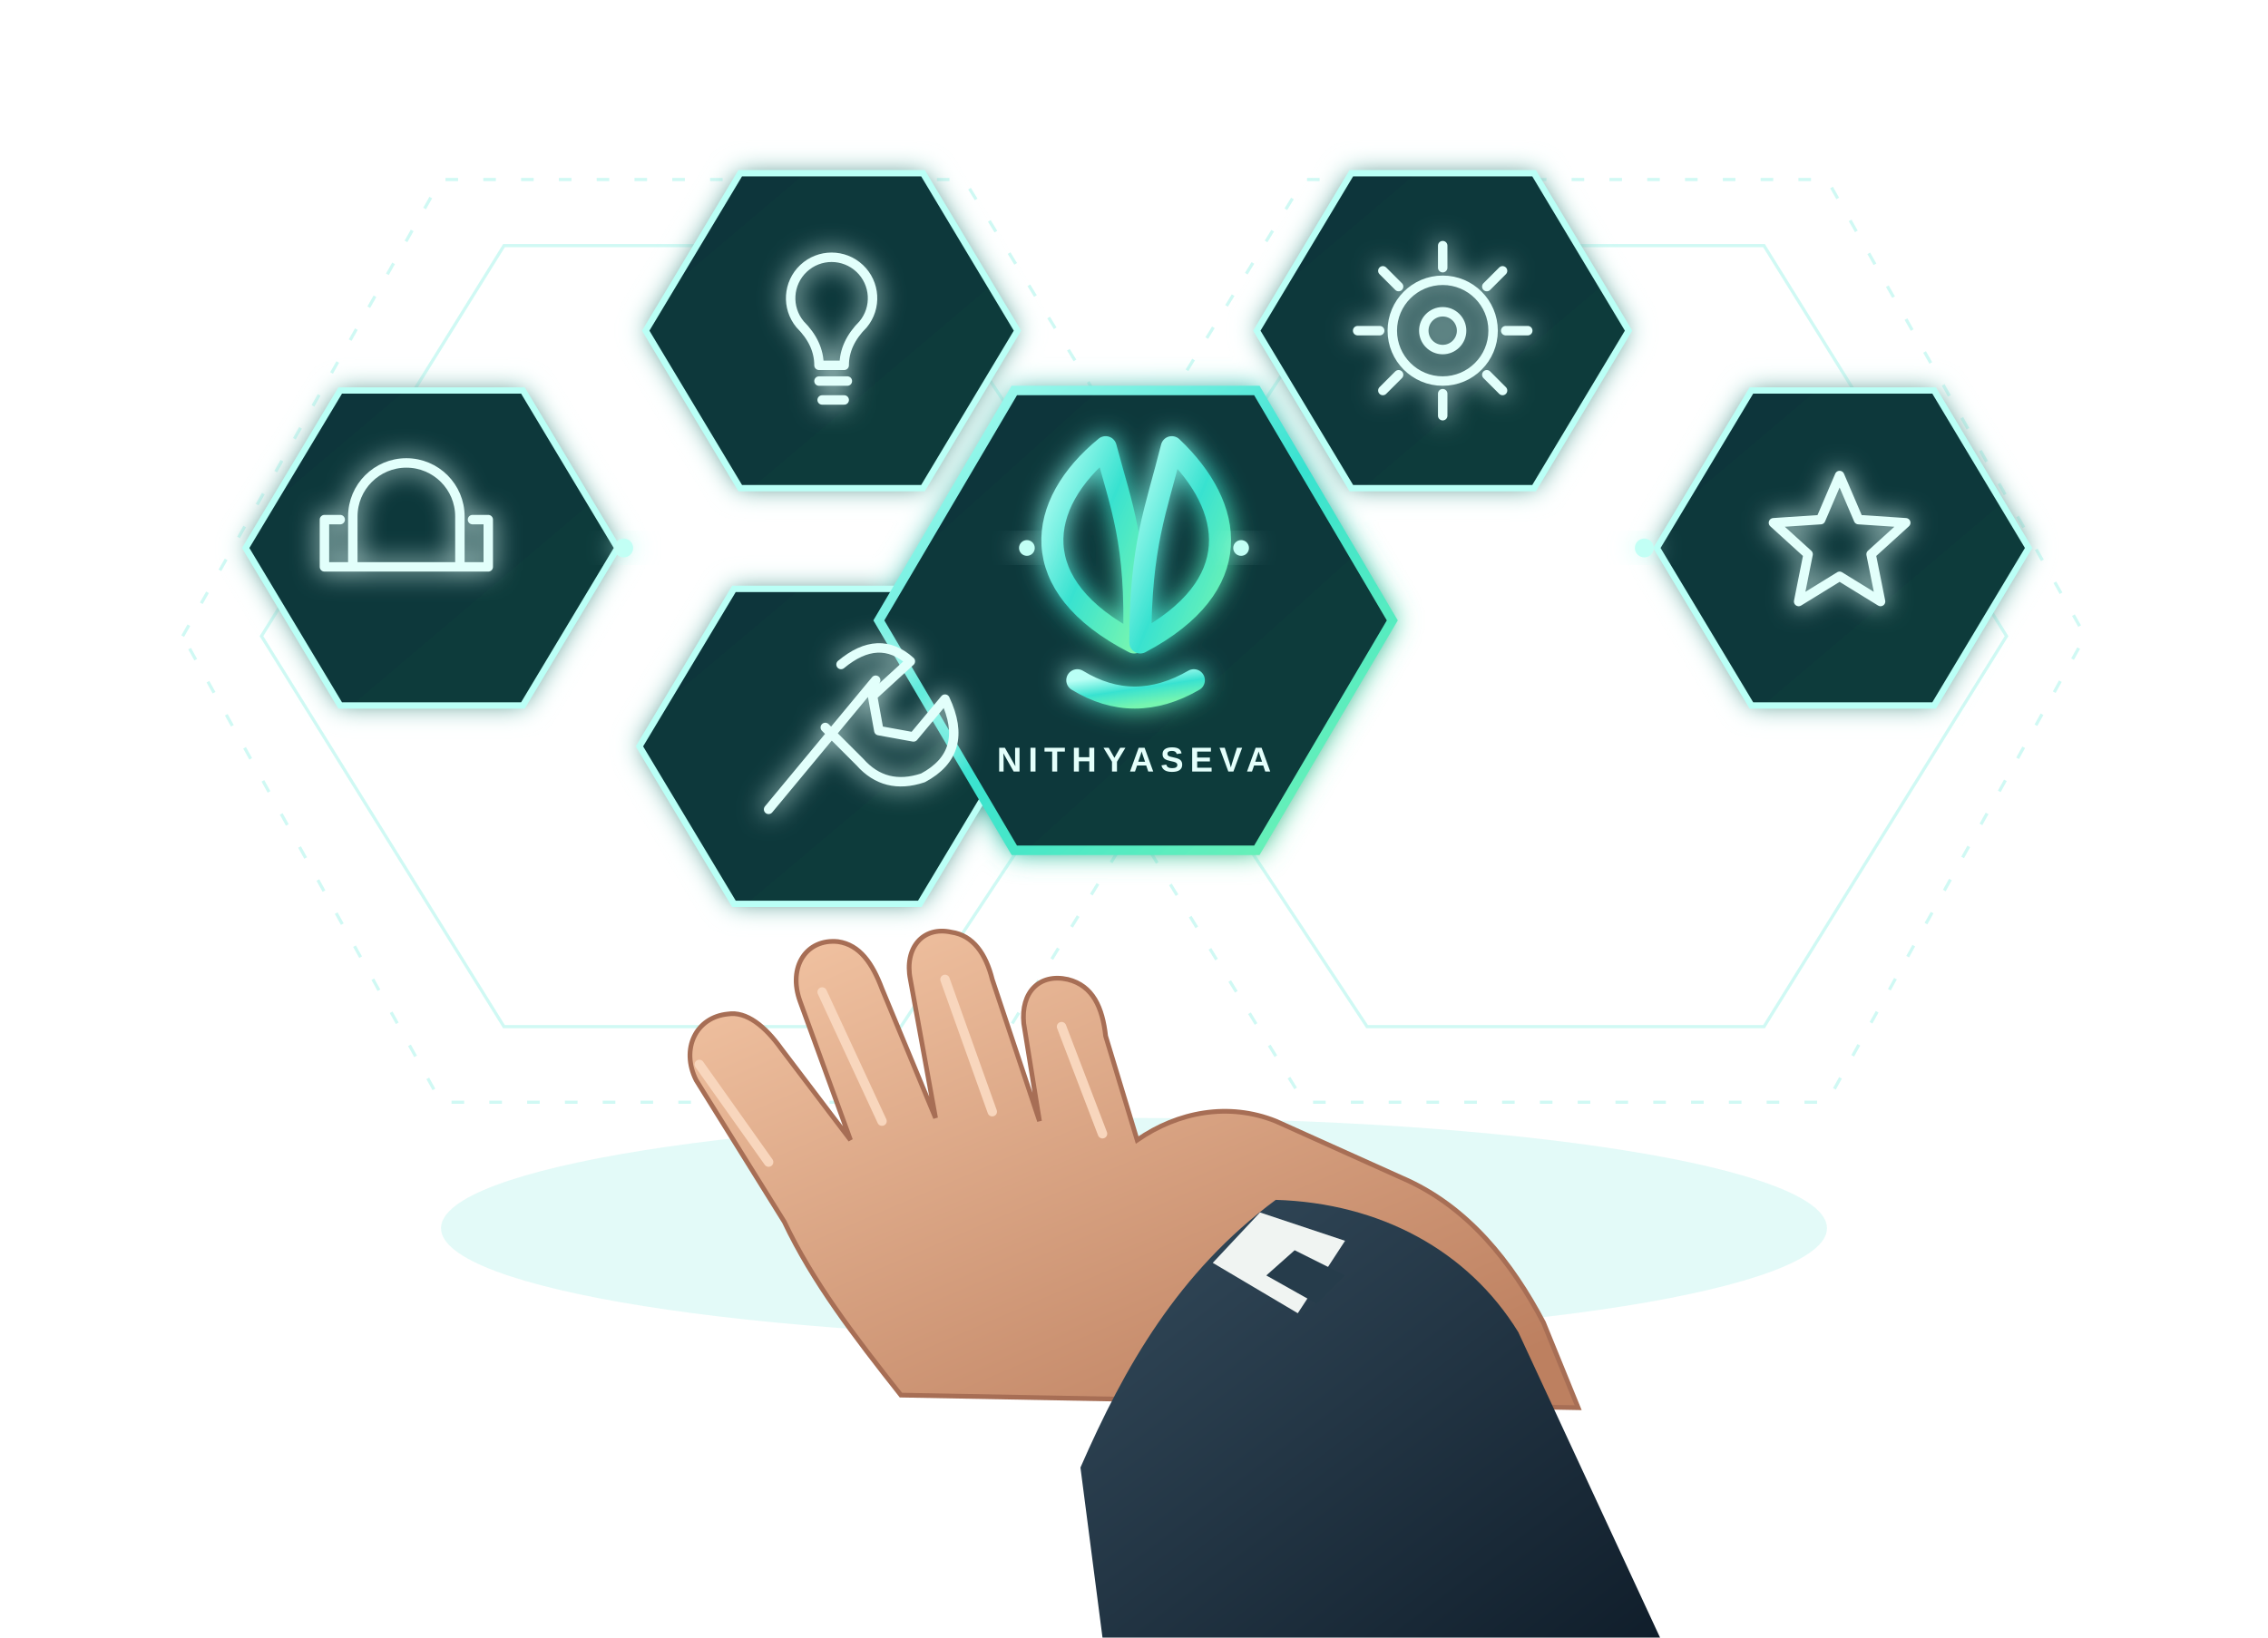
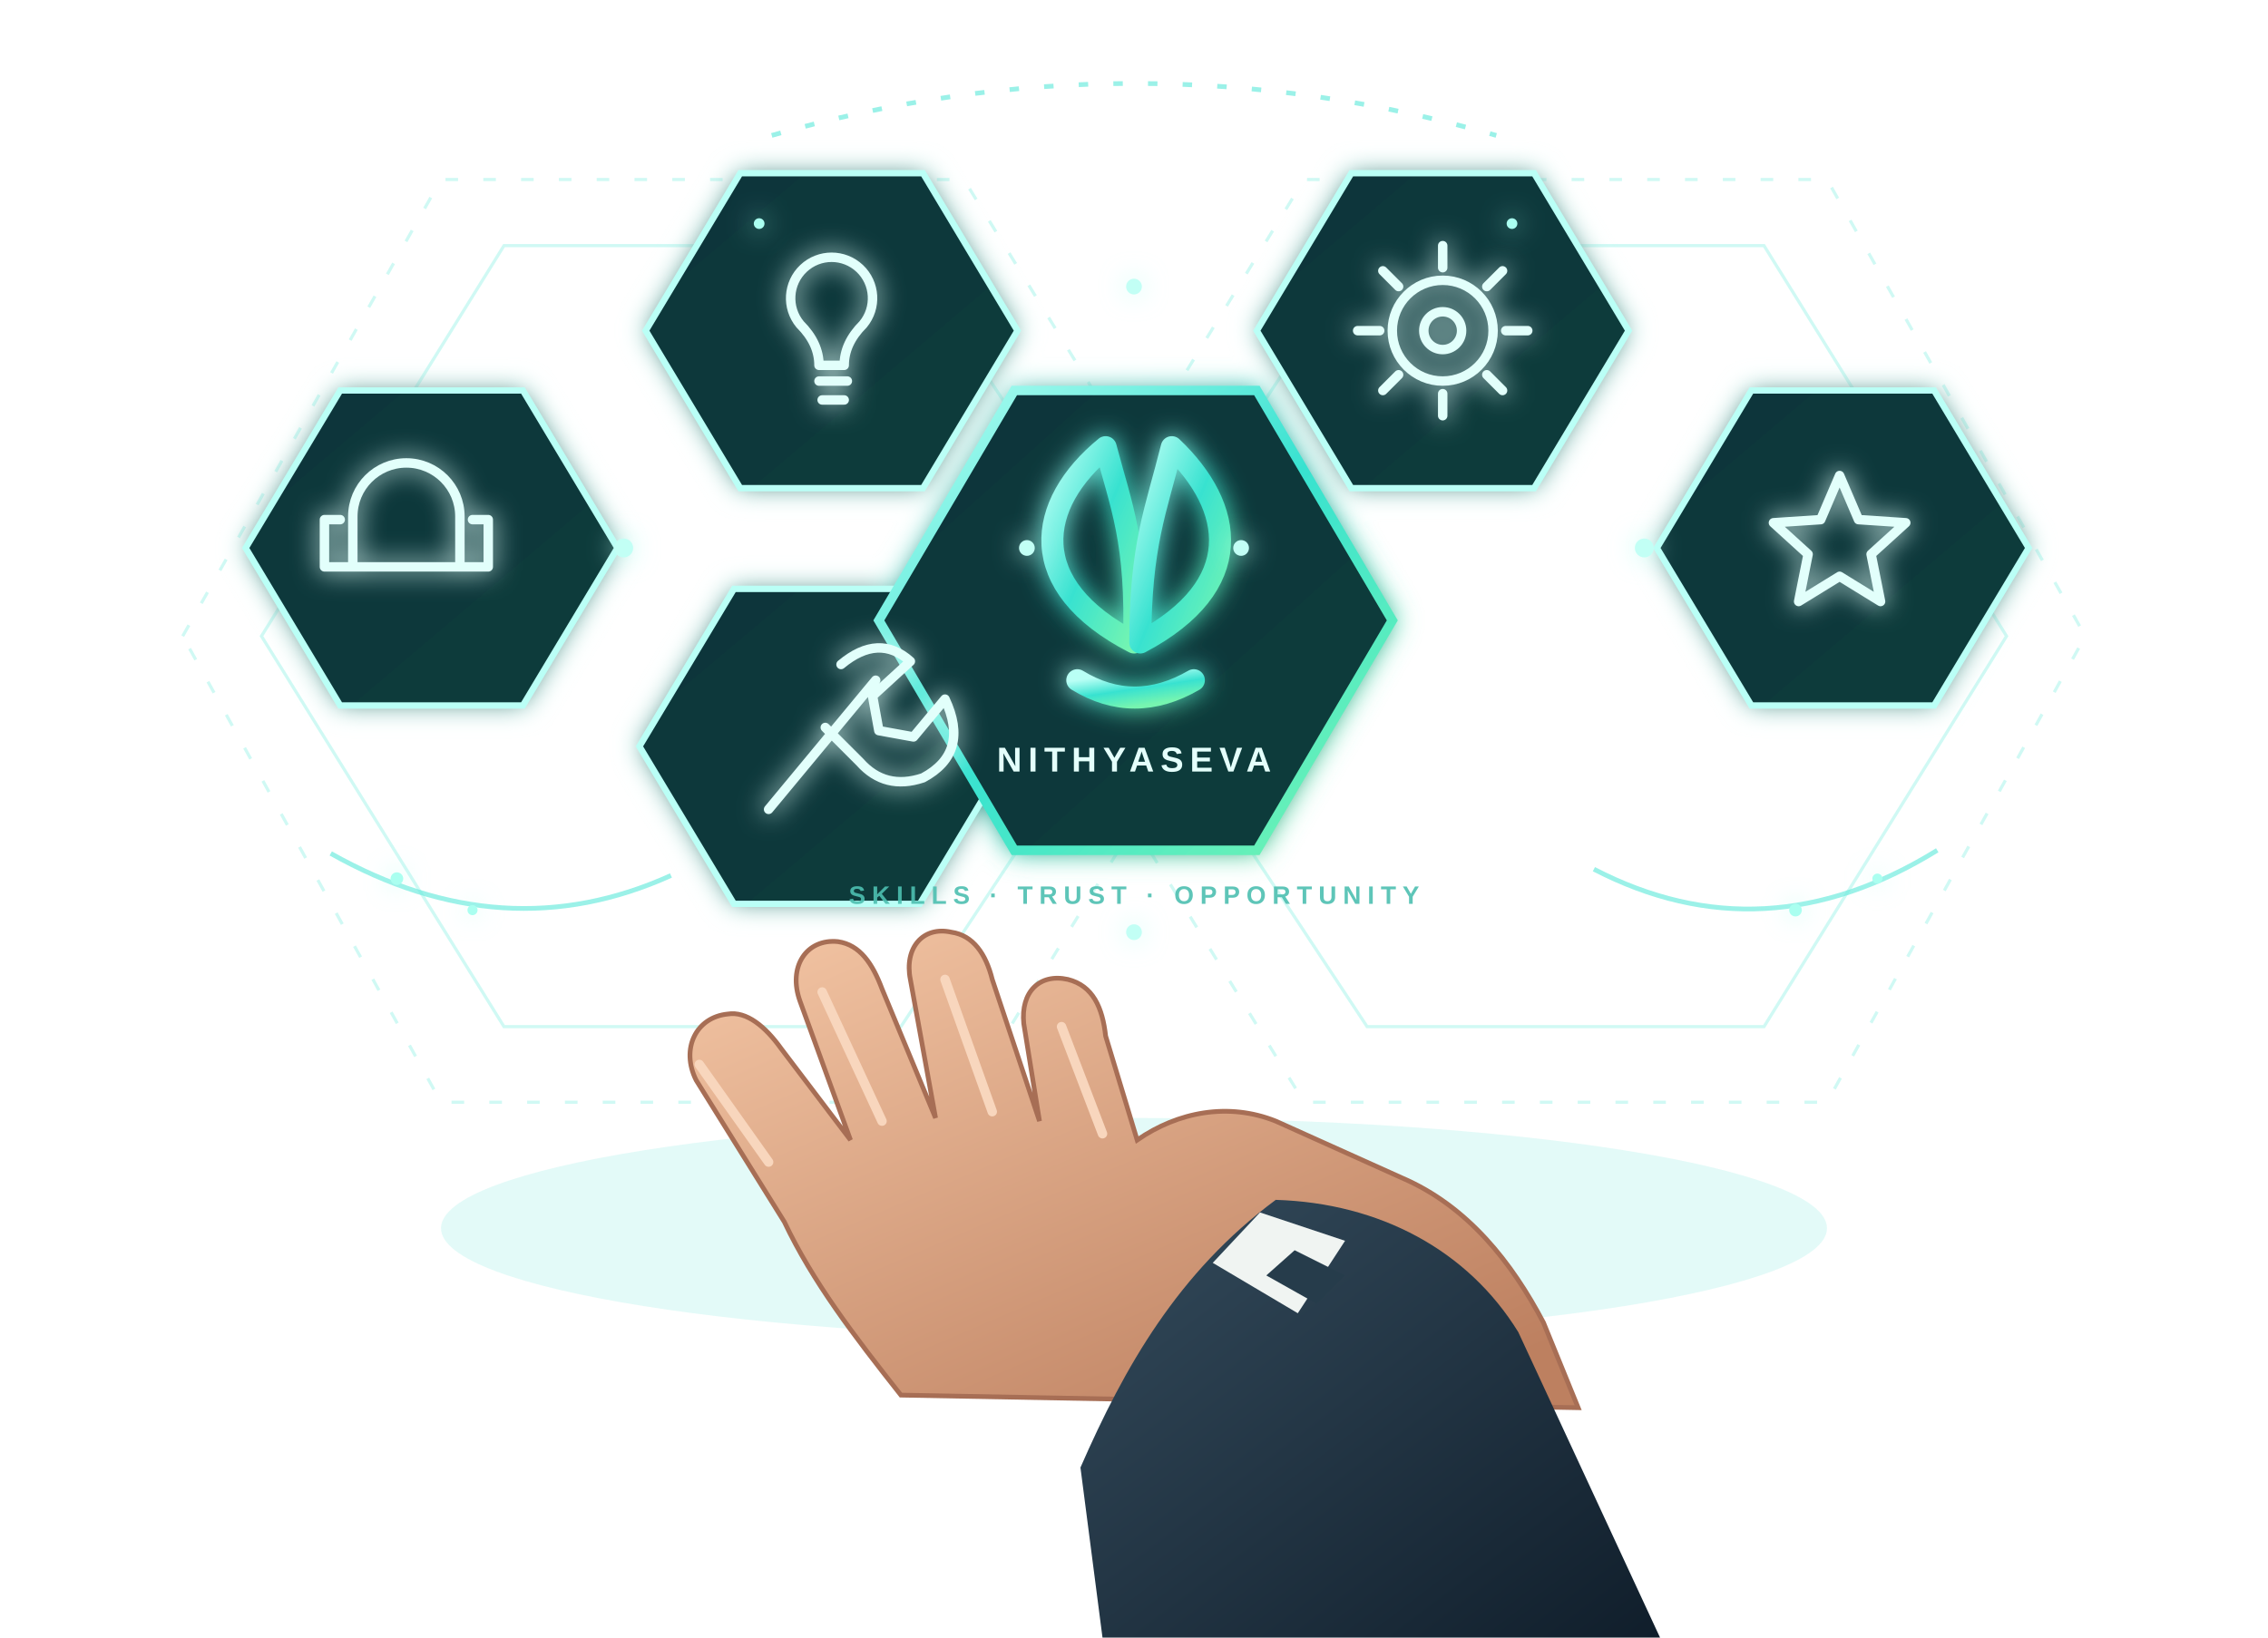
<svg xmlns="http://www.w3.org/2000/svg" viewBox="0 0 720 520" role="img" aria-labelledby="t d">
  <defs>
    <linearGradient id="g" x2="1" y2="1">
      <stop stop-color="#0b353b" />
      <stop offset="1" stop-color="#123c3a" />
    </linearGradient>
    <linearGradient id="c" x2="1" y2="1">
      <stop stop-color="#b9fff5" />
      <stop offset=".5" stop-color="#38e2d0" />
      <stop offset="1" stop-color="#76f5b0" />
    </linearGradient>
    <linearGradient id="s" x2="1" y2="1">
      <stop stop-color="#344b5c" />
      <stop offset="1" stop-color="#101e2b" />
    </linearGradient>
    <linearGradient id="h" x2=".8" y2="1">
      <stop stop-color="#f4c6a5" />
      <stop offset="1" stop-color="#bd8060" />
    </linearGradient>
    <filter id="glow" x="-40%" y="-40%" width="180%" height="180%">
      <feGaussianBlur stdDeviation="4" result="b" />
      <feMerge>
        <feMergeNode in="b" />
        <feMergeNode in="SourceGraphic" />
      </feMerge>
    </filter>
  </defs>
  <ellipse cx="360" cy="390" rx="220" ry="35" fill="#36dcca" opacity=".14" />
  <g fill="none" stroke="#61eadb" stroke-opacity=".3">
    <path d="M83 202 160 78H286L360 190 434 78H560L637 202 560 326H434L360 214 286 326H160Z" />
    <path d="M58 202 140 57H306L360 145 414 57H580L662 202 580 350H414L360 262 306 350H140Z" stroke-dasharray="4 8" />
  </g>
  <g filter="url(#glow)" stroke="#bafff6" stroke-width="2" fill="url(#g)">
    <path d="M78 174 108 124H166L196 174 166 224H108Z" />
    <path d="M205 105 235 55H293L323 105 293 155H235Z" />
    <path d="M203 237 233 187H292L322 237 292 287H233Z" />
    <path d="M399 105 429 55H487L517 105 487 155H429Z" />
    <path d="M526 174 556 124H614L644 174 614 224H556Z" />
    <path d="M279 197 322 124H399L442 197 399 270H322Z" stroke="url(#c)" stroke-width="3" />
  </g>
  <g fill="none" stroke="#e2fffb" stroke-width="3" stroke-linecap="round" stroke-linejoin="round" filter="url(#glow)">
    <path d="M112 164a17 17 0 0 1 34 0v16h-34zM108 165h-5v15h9M150 165h5v15h-9" />
    <path d="M254 103a13 13 0 1 1 20 0q-6 6-6 13h-8q0-7-6-13ZM260 121h9M261 127h7" />
    <path d="M244 257 278 216M267 211q12-10 22-1l-12 11 2 11 11 2 10-12q8 17-7 25-12 4-20-5l-11-11" />
    <circle cx="458" cy="105" r="16" />
    <circle cx="458" cy="105" r="6" />
    <path d="M458 78v7m0 40v7m-27-27h7m40 0h7m-46-19 5 5m28 28 5 5m0-38-5 5m-28 28-5 5" />
    <path d="m584 151 6 14 15 1-11 10 3 15-13-8-13 8 3-15-11-10 15-1z" />
  </g>
  <g filter="url(#glow)" fill="none" stroke="url(#c)" stroke-width="7" stroke-linecap="round" stroke-linejoin="round">
    <path d="M360 204c-35-18-31-44-9-62 5 19 10 30 9 62z" />
    <path d="M362 204c34-18 30-43 10-62-5 20-10 31-10 62z" />
    <path d="M342 216q18 11 37 0" />
  </g>
  <text x="360" y="245" text-anchor="middle" fill="#e4fffb" font-family="Arial,sans-serif" font-size="11" font-weight="700" letter-spacing="2">NITHYASEVA</text>
+   <text x="360" y="287" text-anchor="middle" fill="#4dbfb0" opacity=".9" font-family="Arial,sans-serif" font-size="8" font-weight="700" letter-spacing="2">SKILLS · TRUST · OPPORTUNITY</text>
  <g fill="#c2fff5" filter="url(#glow)">
    <circle cx="198" cy="174" r="3" />
    <circle cx="326" cy="174" r="2.5" />
    <circle cx="394" cy="174" r="2.5" />
    <circle cx="522" cy="174" r="3" />
+     <circle cx="360" cy="91" r="2.5" />
+     <circle cx="360" cy="296" r="2.5" />
+   </g>
+   <g fill="none" stroke="#65eadb" stroke-width="1.5" opacity=".65">
+     <path d="M105 271 Q160 302 213 278" />
+     <path d="M506 276 Q560 304 615 270" />
+     <path d="M245 43 Q360 10 475 43" stroke-dasharray="3 8" />
+   </g>
+   <g fill="#aafff0" filter="url(#glow)">
+     <circle cx="126" cy="279" r="2" />
+     <circle cx="150" cy="289" r="1.6" />
+     <circle cx="570" cy="289" r="2" />
+     <circle cx="596" cy="279" r="1.6" />
+     <circle cx="241" cy="71" r="1.7" />
+     <circle cx="480" cy="71" r="1.7" />
  </g>
  <path d="M286 443c-15-19-28-36-37-55l-28-45c-5-10 0-20 10-21 6-1 12 4 17 11l22 29-16-44c-4-11 2-20 12-19 7 1 11 7 14 15l17 41-8-44c-2-10 4-17 13-15 7 1 11 7 13 15l15 45-5-31c-1-10 5-16 14-14 8 2 11 9 12 18l10 33c13-9 29-12 44-6l40 18c21 9 35 27 45 46l11 27z" fill="url(#h)" stroke="#a76e55" stroke-width="1.5" />
  <path d="M405 381c33 1 61 16 77 42l45 97H350l-7-54c14-32 31-62 62-85z" fill="url(#s)" />
  <path d="m400 385 27 9-15 23-27-16z" fill="#f0f4f2" />
  <path d="m411 397 16 8-9 9-16-9z" fill="#263c4b" />
  <g fill="none" stroke="#f8d6bd" stroke-width="3" stroke-linecap="round">
    <path d="m222 338 22 31m17-54 19 41m20-45 15 42m22-27 13 34" />
  </g>
</svg>
